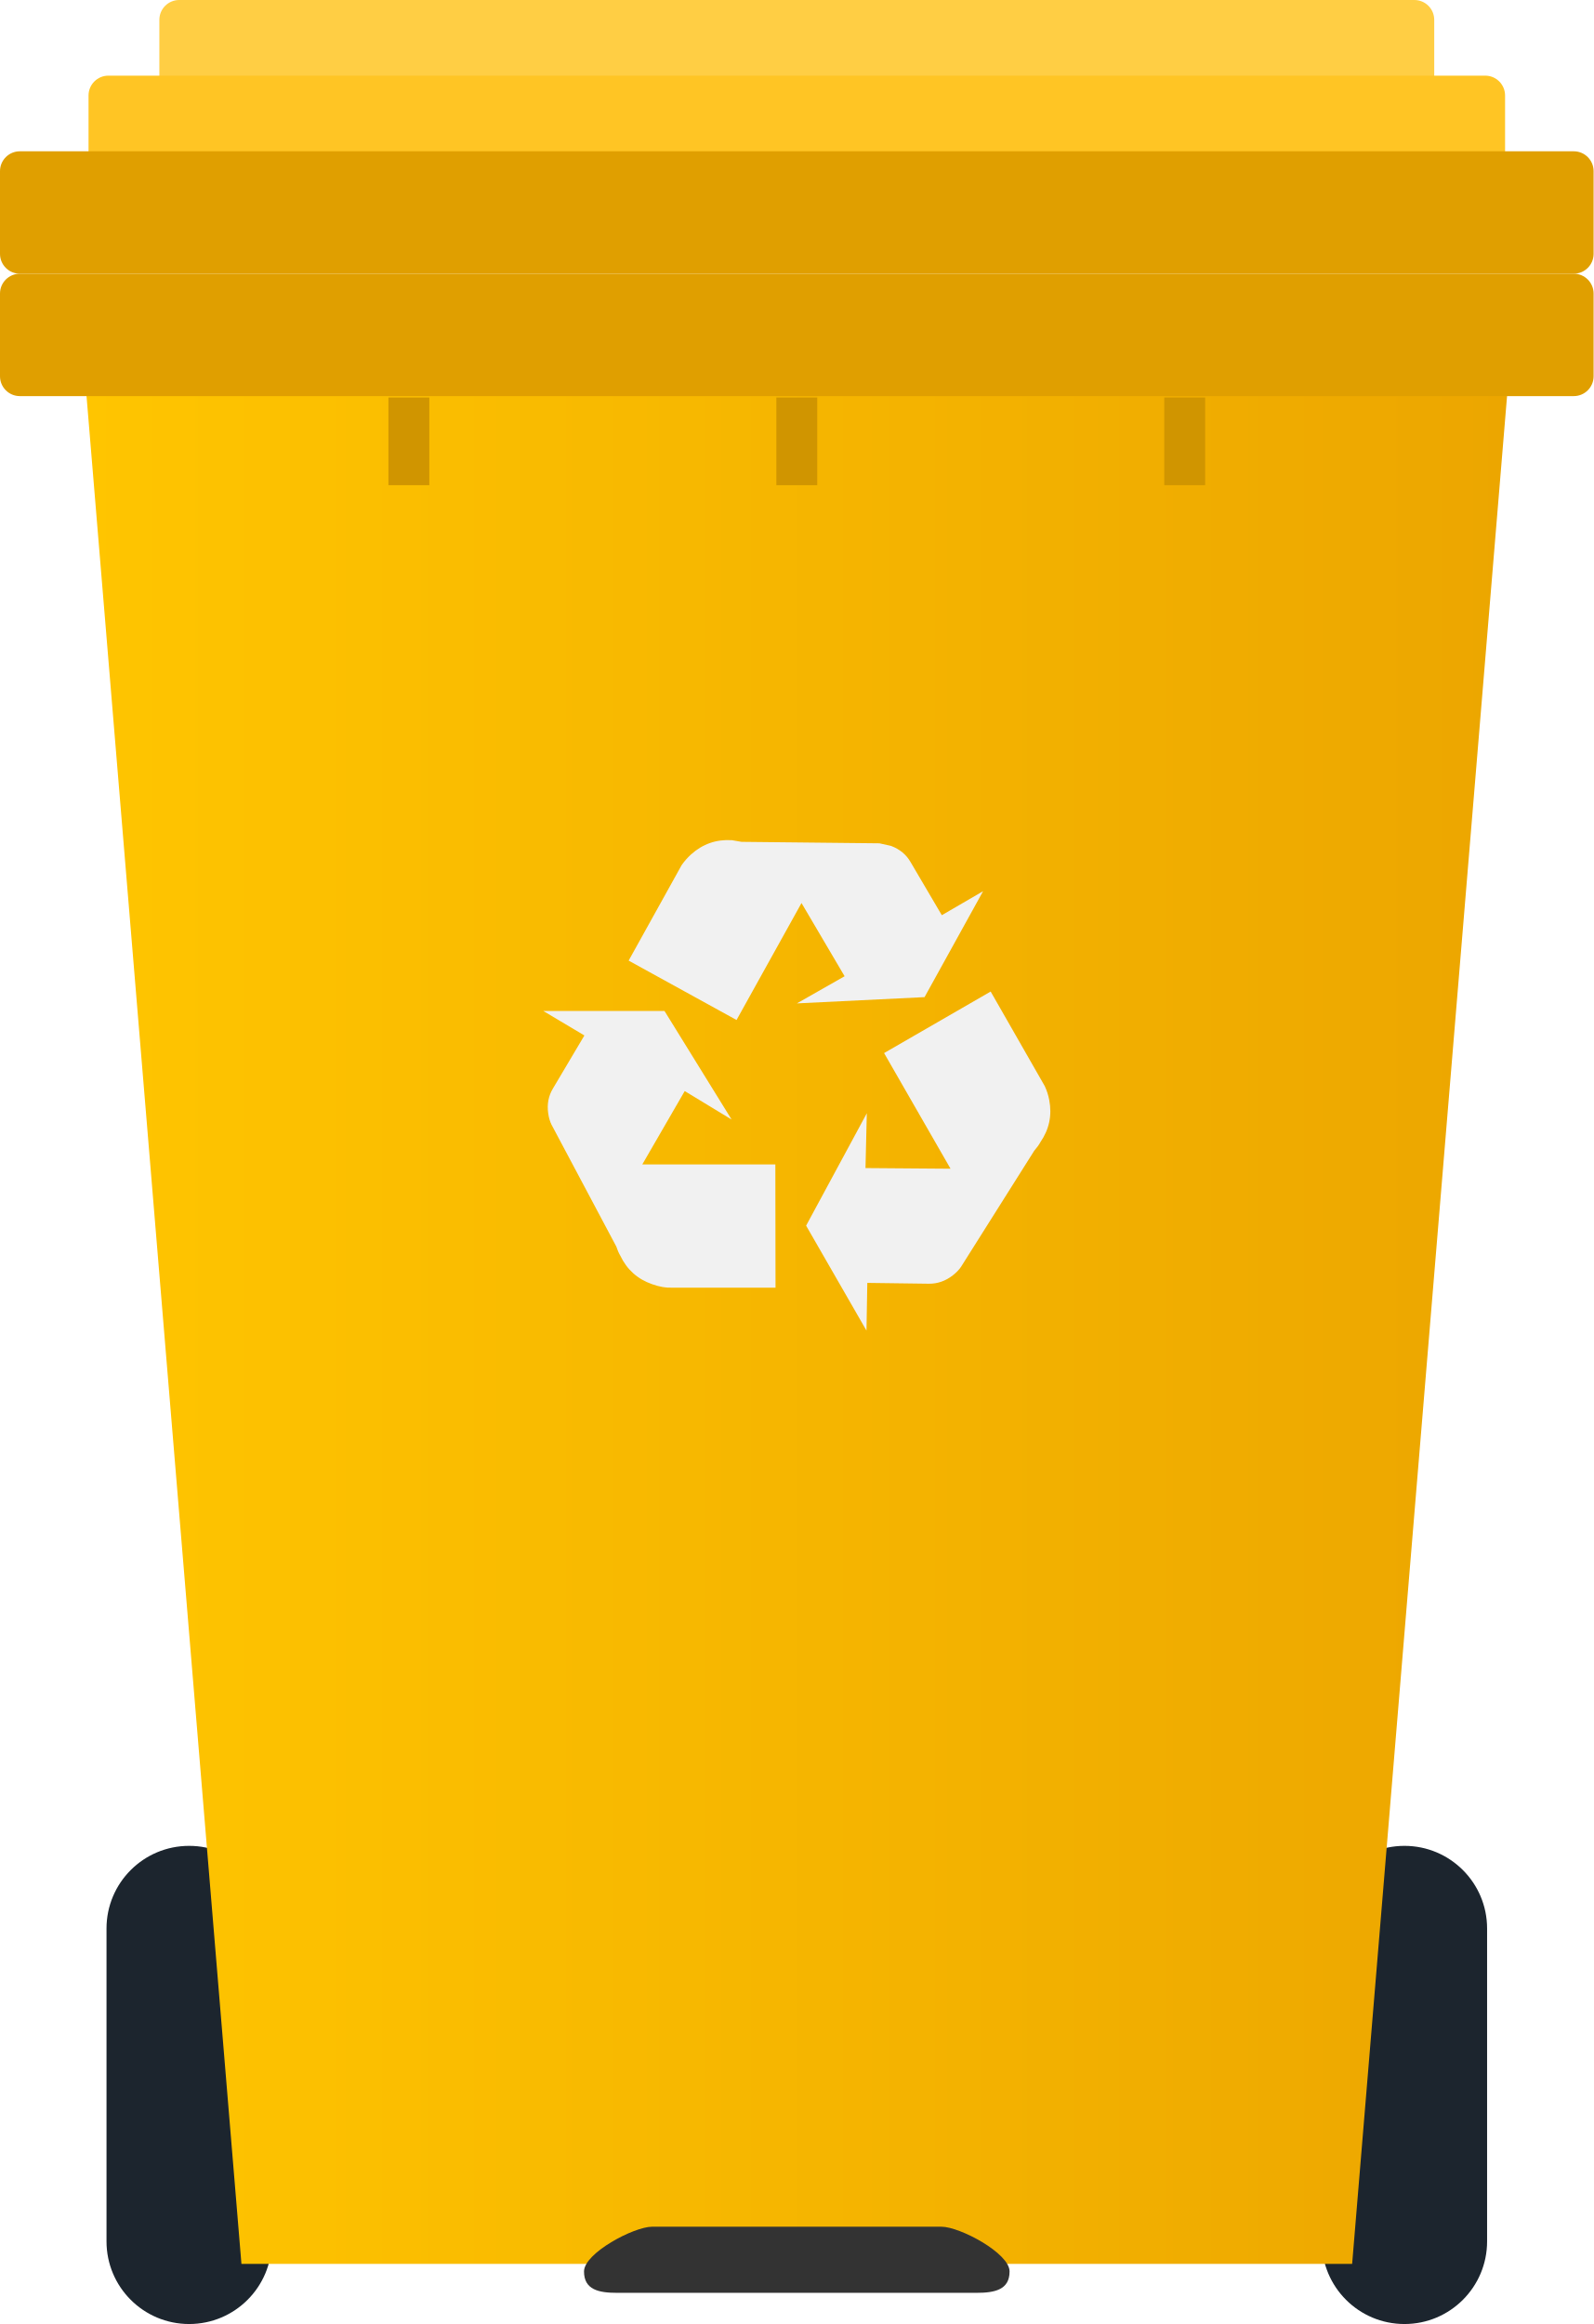
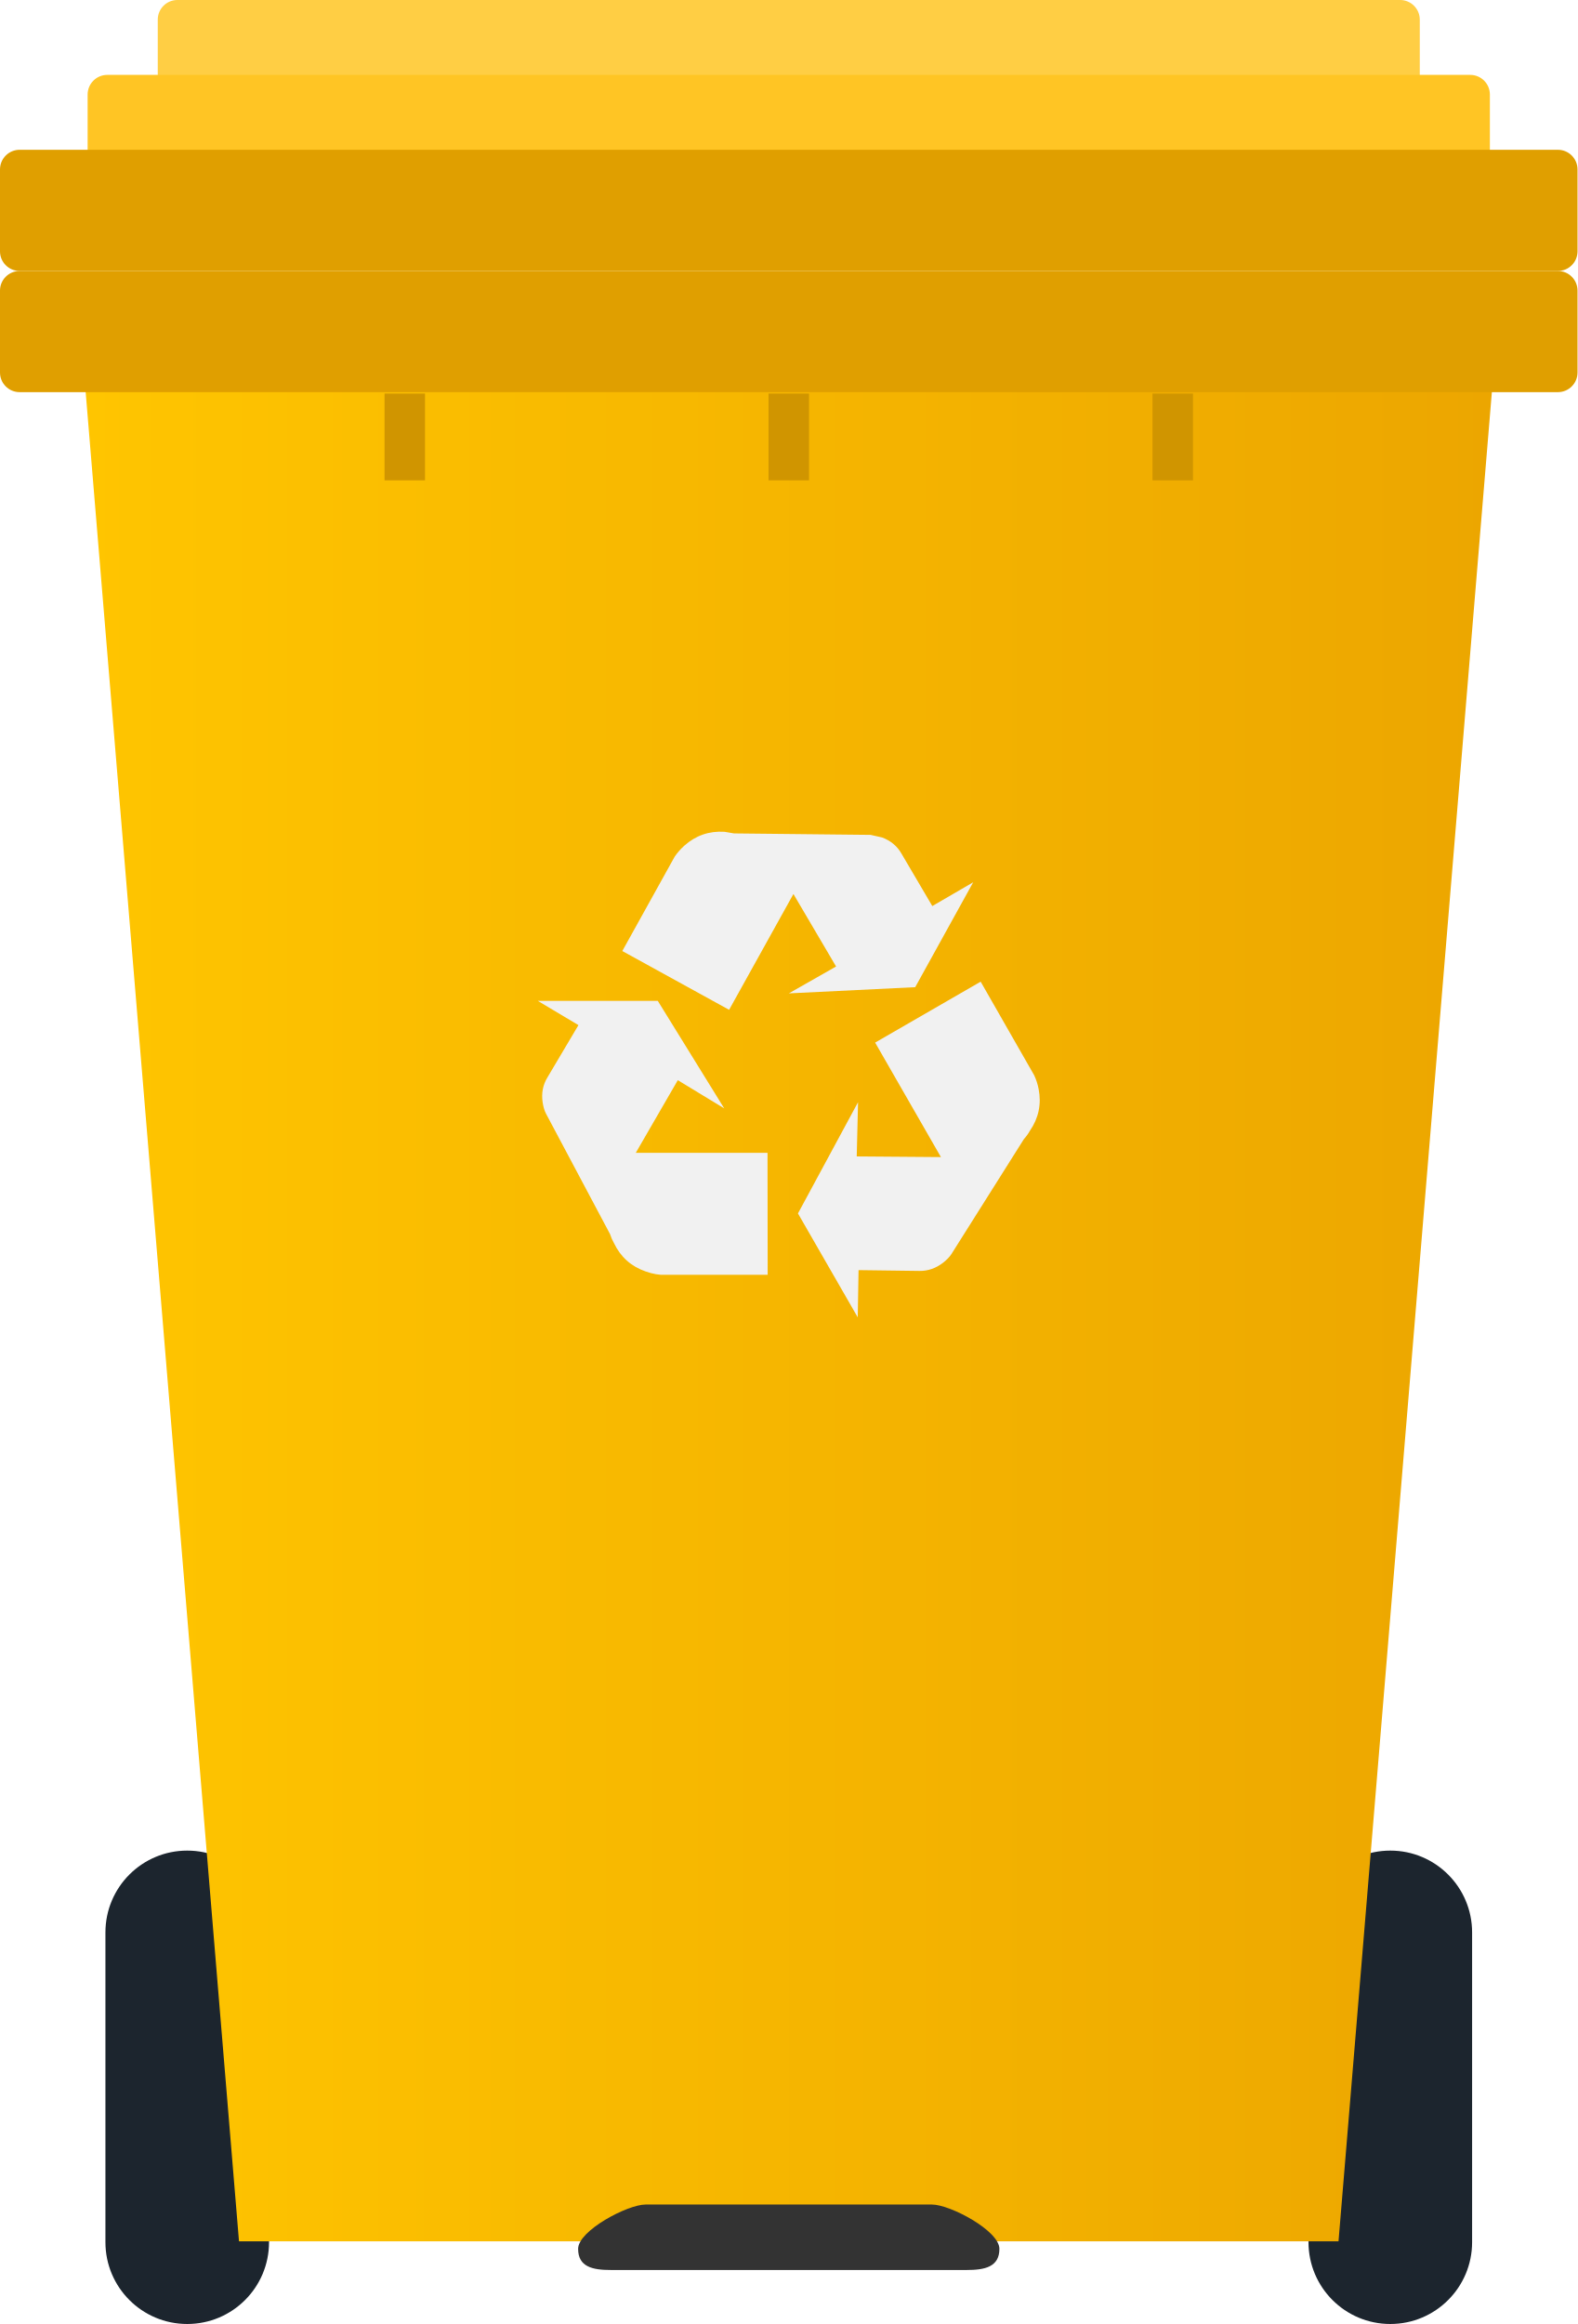
- <svg xmlns="http://www.w3.org/2000/svg" xmlns:xlink="http://www.w3.org/1999/xlink" width="72.163mm" height="105.22mm" viewBox="0 0 72.163 105.22" version="1.1" id="svg1494">
+ <svg xmlns="http://www.w3.org/2000/svg" xmlns:xlink="http://www.w3.org/1999/xlink" width="72.163mm" height="106.279mm" viewBox="0 0 72.163 106.279" version="1.1" id="svg1494">
  <defs id="defs1488">
-     <linearGradient xlink:href="#linearGradient1479" id="linearGradient1481" x1="48.646" y1="126.714" x2="113.32" y2="126.714" gradientUnits="userSpaceOnUse" gradientTransform="translate(-36.87182,7.216277)" />
+     <linearGradient xlink:href="#linearGradient1479" id="linearGradient1481" x1="48.646" y1="126.714" x2="113.32" y2="126.714" gradientUnits="userSpaceOnUse" gradientTransform="translate(-34.06549,-2.699422)" />
    <linearGradient id="linearGradient1479">
      <stop id="stop1483" offset="0" style="stop-color:#ffc500;stop-opacity:1;" />
      <stop id="stop1485" offset="1" style="stop-color:#eca600;stop-opacity:1" />
    </linearGradient>
  </defs>
-   <g id="layer1" transform="translate(-25.90671,-34.23503)">
-     <g id="g9742" transform="translate(17.87675,-40.52891)">
-       <rect ry="0.899" y="74.764" x="15.246" height="5.542" width="57.73" id="rect1457-5-5" style="fill:#ffce44;fill-opacity:1;fill-rule:nonzero;stroke:none;stroke-width:5.097;stroke-miterlimit:4;stroke-dasharray:none;stroke-opacity:1" />
-       <rect ry="0.899" y="78.189" x="12.039" height="5.542" width="64.145" id="rect1457-5" style="fill:#ffc524;fill-opacity:1;fill-rule:nonzero;stroke:none;stroke-width:5.373;stroke-miterlimit:4;stroke-dasharray:none;stroke-opacity:1" />
-       <rect ry="0.899" y="81.614" x="8.03" height="5.542" width="72.163" id="rect1457-0" style="fill:#e09f00;fill-opacity:1;fill-rule:nonzero;stroke:none;stroke-width:5.699;stroke-miterlimit:4;stroke-dasharray:none;stroke-opacity:1" />
-       <g id="g9538">
-         <g id="g9520">
-           <g id="g9433">
-             <rect style="fill:#1c252e;fill-opacity:1;fill-rule:nonzero;stroke:none;stroke-width:10;stroke-miterlimit:4;stroke-dasharray:none;stroke-opacity:1" id="rect1440" width="7.484" height="21.649" x="67.886" y="158.336" ry="3.742" />
-             <rect style="fill:#1c252e;fill-opacity:1;fill-rule:nonzero;stroke:none;stroke-width:10;stroke-miterlimit:4;stroke-dasharray:none;stroke-opacity:1" id="rect1440-3" width="7.484" height="21.649" x="12.853" y="158.336" ry="3.742" />
-             <path style="fill:url(#linearGradient1481);fill-opacity:1;fill-rule:nonzero;stroke:none;stroke-width:8.557;stroke-miterlimit:4;stroke-dasharray:none;stroke-opacity:1" d="m 11.774,90.597 h 64.674 l -7.189,86.666 H 18.963 Z" id="rect1436" />
-           </g>
-           <path id="rect9504" d="m 37.56,175.579 h 13.102 c 0.829,0 3.084,1.197 3.084,2.026 0,0.829 -0.668,0.968 -1.497,0.968 H 35.973 c -0.829,0 -1.497,-0.138 -1.497,-0.968 0,-0.829 2.255,-2.026 3.084,-2.026 z" style="fill:#333333;fill-opacity:1;fill-rule:nonzero;stroke:none;stroke-width:0;stroke-miterlimit:4;stroke-dasharray:none;stroke-opacity:1" />
-         </g>
-         <rect style="fill:#e09f00;fill-opacity:1;fill-rule:nonzero;stroke:none;stroke-width:5.699;stroke-miterlimit:4;stroke-dasharray:none;stroke-opacity:1" id="rect1457" width="72.163" height="5.542" x="8.03" y="87.156" ry="0.899" />
-       </g>
-       <g style="fill:#f1f1f1;fill-opacity:1" id="g828" transform="matrix(0.1489669,0,0,0.1489669,3.075665,94.04148)">
-         <path style="clip-rule:evenodd;fill:#f1f1f1;fill-opacity:1;fill-rule:evenodd" id="path826" d="m 352.2,204.9 c 0.899,4.666 0,8.949 -2.7,12.85 -0.434,0.8 -1.017,1.616 -1.75,2.45 -0.066,0.066 -0.116,0.133 -0.15,0.2 l -22.2,35.2 c -0.567,0.867 -1.4,1.733 -2.5,2.601 -2.233,1.733 -4.667,2.583 -7.301,2.55 L 296.9,260.5 296.65,275 278.3,243.1 l 18.45,-34.149 -0.4,16.649 25.851,0.2 -20.201,-35.15 32.4,-18.7 16.449,28.75 c 0.634,1.366 1.085,2.767 1.351,4.2 z m -127.85,-42.35 16.1,-29 c 0.833,-1.2 1.8,-2.3 2.9,-3.3 3.533,-3.167 7.667,-4.6 12.4,-4.3 l 2.9,0.5 41.95,0.45 3.551,0.8 c 2.633,1 4.6,2.633 5.899,4.9 l 9.5,16.15 12.55,-7.3 -17.8,32.2 -38.8,1.9 14.5,-8.25 -13.1,-22.25 -19.75,35.55 z m -25.95,15.3 h 36.85 l 20.4,33 -14.25,-8.65 -12.9,22.3 h 40.45 l 0.05,37.45 h -31.4 c -1.833,0.1 -3.867,-0.25 -6.1,-1.05 -4.433,-1.534 -7.667,-4.434 -9.7,-8.7 -0.466,-0.8 -0.867,-1.717 -1.2,-2.75 L 200.9,212.4 c -0.467,-0.934 -0.8,-2.084 -1,-3.45 -0.4,-2.767 0.083,-5.283 1.45,-7.55 l 9.55,-16.101 z" />
-       </g>
-       <g transform="translate(-2.690889,62.14554)" id="g1787">
-         <rect style="fill:#d09500;fill-opacity:1;fill-rule:nonzero;stroke:none;stroke-width:5.423;stroke-miterlimit:4;stroke-dasharray:none;stroke-opacity:1" id="rect1723" width="1.852" height="3.969" x="28.31" y="30.616" ry="0" />
-         <rect style="fill:#d09500;fill-opacity:1;fill-rule:nonzero;stroke:none;stroke-width:5.423;stroke-miterlimit:4;stroke-dasharray:none;stroke-opacity:1" id="rect1723-3" width="1.852" height="3.969" x="63.442" y="30.616" ry="0" />
-         <rect style="fill:#d09500;fill-opacity:1;fill-rule:nonzero;stroke:none;stroke-width:5.423;stroke-miterlimit:4;stroke-dasharray:none;stroke-opacity:1" id="rect1723-6" width="1.852" height="3.969" x="45.876" y="30.616" ry="0" />
-       </g>
+   <g id="layer1" transform="translate(40.01506,-20.71297)">
+     <g transform="translate(-50.85136,-44.13528)" id="g3433">
+       <rect ry="0.899" y="64.848" x="18.053" height="5.542" width="57.73" id="rect1457-5-5" style="fill:#ffce44;fill-opacity:1;fill-rule:nonzero;stroke:none;stroke-width:5.097;stroke-miterlimit:4;stroke-dasharray:none;stroke-opacity:1" />
+       <rect ry="0.899" y="68.273" x="14.845" height="5.542" width="64.145" id="rect1457-5" style="fill:#ffc524;fill-opacity:1;fill-rule:nonzero;stroke:none;stroke-width:5.373;stroke-miterlimit:4;stroke-dasharray:none;stroke-opacity:1" />
+       <rect ry="0.899" y="71.698" x="10.836" height="5.542" width="72.163" id="rect1457-0" style="fill:#e09f00;fill-opacity:1;fill-rule:nonzero;stroke:none;stroke-width:5.699;stroke-miterlimit:4;stroke-dasharray:none;stroke-opacity:1" />
+       <rect ry="3.742" y="149.478" x="70.693" height="21.649" width="7.484" id="rect1440" style="fill:#1c252e;fill-opacity:1;fill-rule:nonzero;stroke:none;stroke-width:10;stroke-miterlimit:4;stroke-dasharray:none;stroke-opacity:1" />
+       <rect ry="3.742" y="149.478" x="15.659" height="21.649" width="7.484" id="rect1440-3" style="fill:#1c252e;fill-opacity:1;fill-rule:nonzero;stroke:none;stroke-width:10;stroke-miterlimit:4;stroke-dasharray:none;stroke-opacity:1" />
+       <path id="rect1436" d="m 14.581,80.681 h 64.674 l -7.189,86.666 H 21.769 Z" style="fill:url(#linearGradient1481);fill-opacity:1;fill-rule:nonzero;stroke:none;stroke-width:8.557;stroke-miterlimit:4;stroke-dasharray:none;stroke-opacity:1" />
+       <path id="rect9504" d="m 40.367,165.664 h 13.102 c 0.829,0 3.084,1.197 3.084,2.026 0,0.829 -0.668,0.968 -1.497,0.968 H 38.779 c -0.829,0 -1.497,-0.138 -1.497,-0.968 0,-0.829 2.255,-2.026 3.084,-2.026 z" style="fill:#333333;fill-opacity:1;fill-rule:nonzero;stroke:none;stroke-width:0;stroke-miterlimit:4;stroke-dasharray:none;stroke-opacity:1" />
+       <rect ry="0.899" y="77.24" x="10.836" height="5.542" width="72.163" id="rect1457" style="fill:#e09f00;fill-opacity:1;fill-rule:nonzero;stroke:none;stroke-width:5.699;stroke-miterlimit:4;stroke-dasharray:none;stroke-opacity:1" />
+       <path d="m 58.348,114.649 c 0.134,0.695 0,1.333 -0.402,1.914 -0.065,0.119 -0.151,0.241 -0.261,0.365 -0.01,0.01 -0.017,0.02 -0.022,0.03 l -3.307,5.244 c -0.084,0.129 -0.209,0.258 -0.372,0.387 -0.333,0.258 -0.695,0.385 -1.088,0.38 l -2.786,-0.037 -0.037,2.16 -2.734,-4.752 2.748,-5.087 -0.06,2.48 3.851,0.03 -3.009,-5.236 4.827,-2.786 2.45,4.283 c 0.094,0.203 0.162,0.412 0.201,0.626 z m -19.045,-6.309 2.398,-4.32 c 0.124,-0.179 0.268,-0.343 0.432,-0.492 0.526,-0.472 1.142,-0.685 1.847,-0.641 l 0.432,0.074 6.249,0.067 0.529,0.119 c 0.392,0.149 0.685,0.392 0.879,0.73 l 1.415,2.406 1.87,-1.087 -2.652,4.797 -5.78,0.283 2.16,-1.229 -1.951,-3.315 -2.942,5.296 z m -3.866,2.279 h 5.489 l 3.039,4.916 -2.123,-1.289 -1.922,3.322 h 6.026 l 0.007,5.579 h -4.678 c -0.273,0.015 -0.576,-0.037 -0.909,-0.156 -0.66,-0.229 -1.142,-0.661 -1.445,-1.296 -0.069,-0.119 -0.129,-0.256 -0.179,-0.41 l -2.935,-5.519 c -0.07,-0.139 -0.119,-0.31 -0.149,-0.514 -0.06,-0.412 0.012,-0.787 0.216,-1.125 l 1.423,-2.399 z" id="path826" style="clip-rule:evenodd;fill:#f1f1f1;fill-opacity:1;fill-rule:evenodd;stroke-width:0.149" />
+       <rect ry="0" y="82.846" x="28.426" height="3.969" width="1.852" id="rect1723" style="fill:#d09500;fill-opacity:1;fill-rule:nonzero;stroke:none;stroke-width:5.423;stroke-miterlimit:4;stroke-dasharray:none;stroke-opacity:1" />
+       <rect ry="0" y="82.846" x="63.557" height="3.969" width="1.852" id="rect1723-3" style="fill:#d09500;fill-opacity:1;fill-rule:nonzero;stroke:none;stroke-width:5.423;stroke-miterlimit:4;stroke-dasharray:none;stroke-opacity:1" />
+       <rect ry="0" y="82.846" x="45.992" height="3.969" width="1.852" id="rect1723-6" style="fill:#d09500;fill-opacity:1;fill-rule:nonzero;stroke:none;stroke-width:5.423;stroke-miterlimit:4;stroke-dasharray:none;stroke-opacity:1" />
    </g>
  </g>
</svg>
